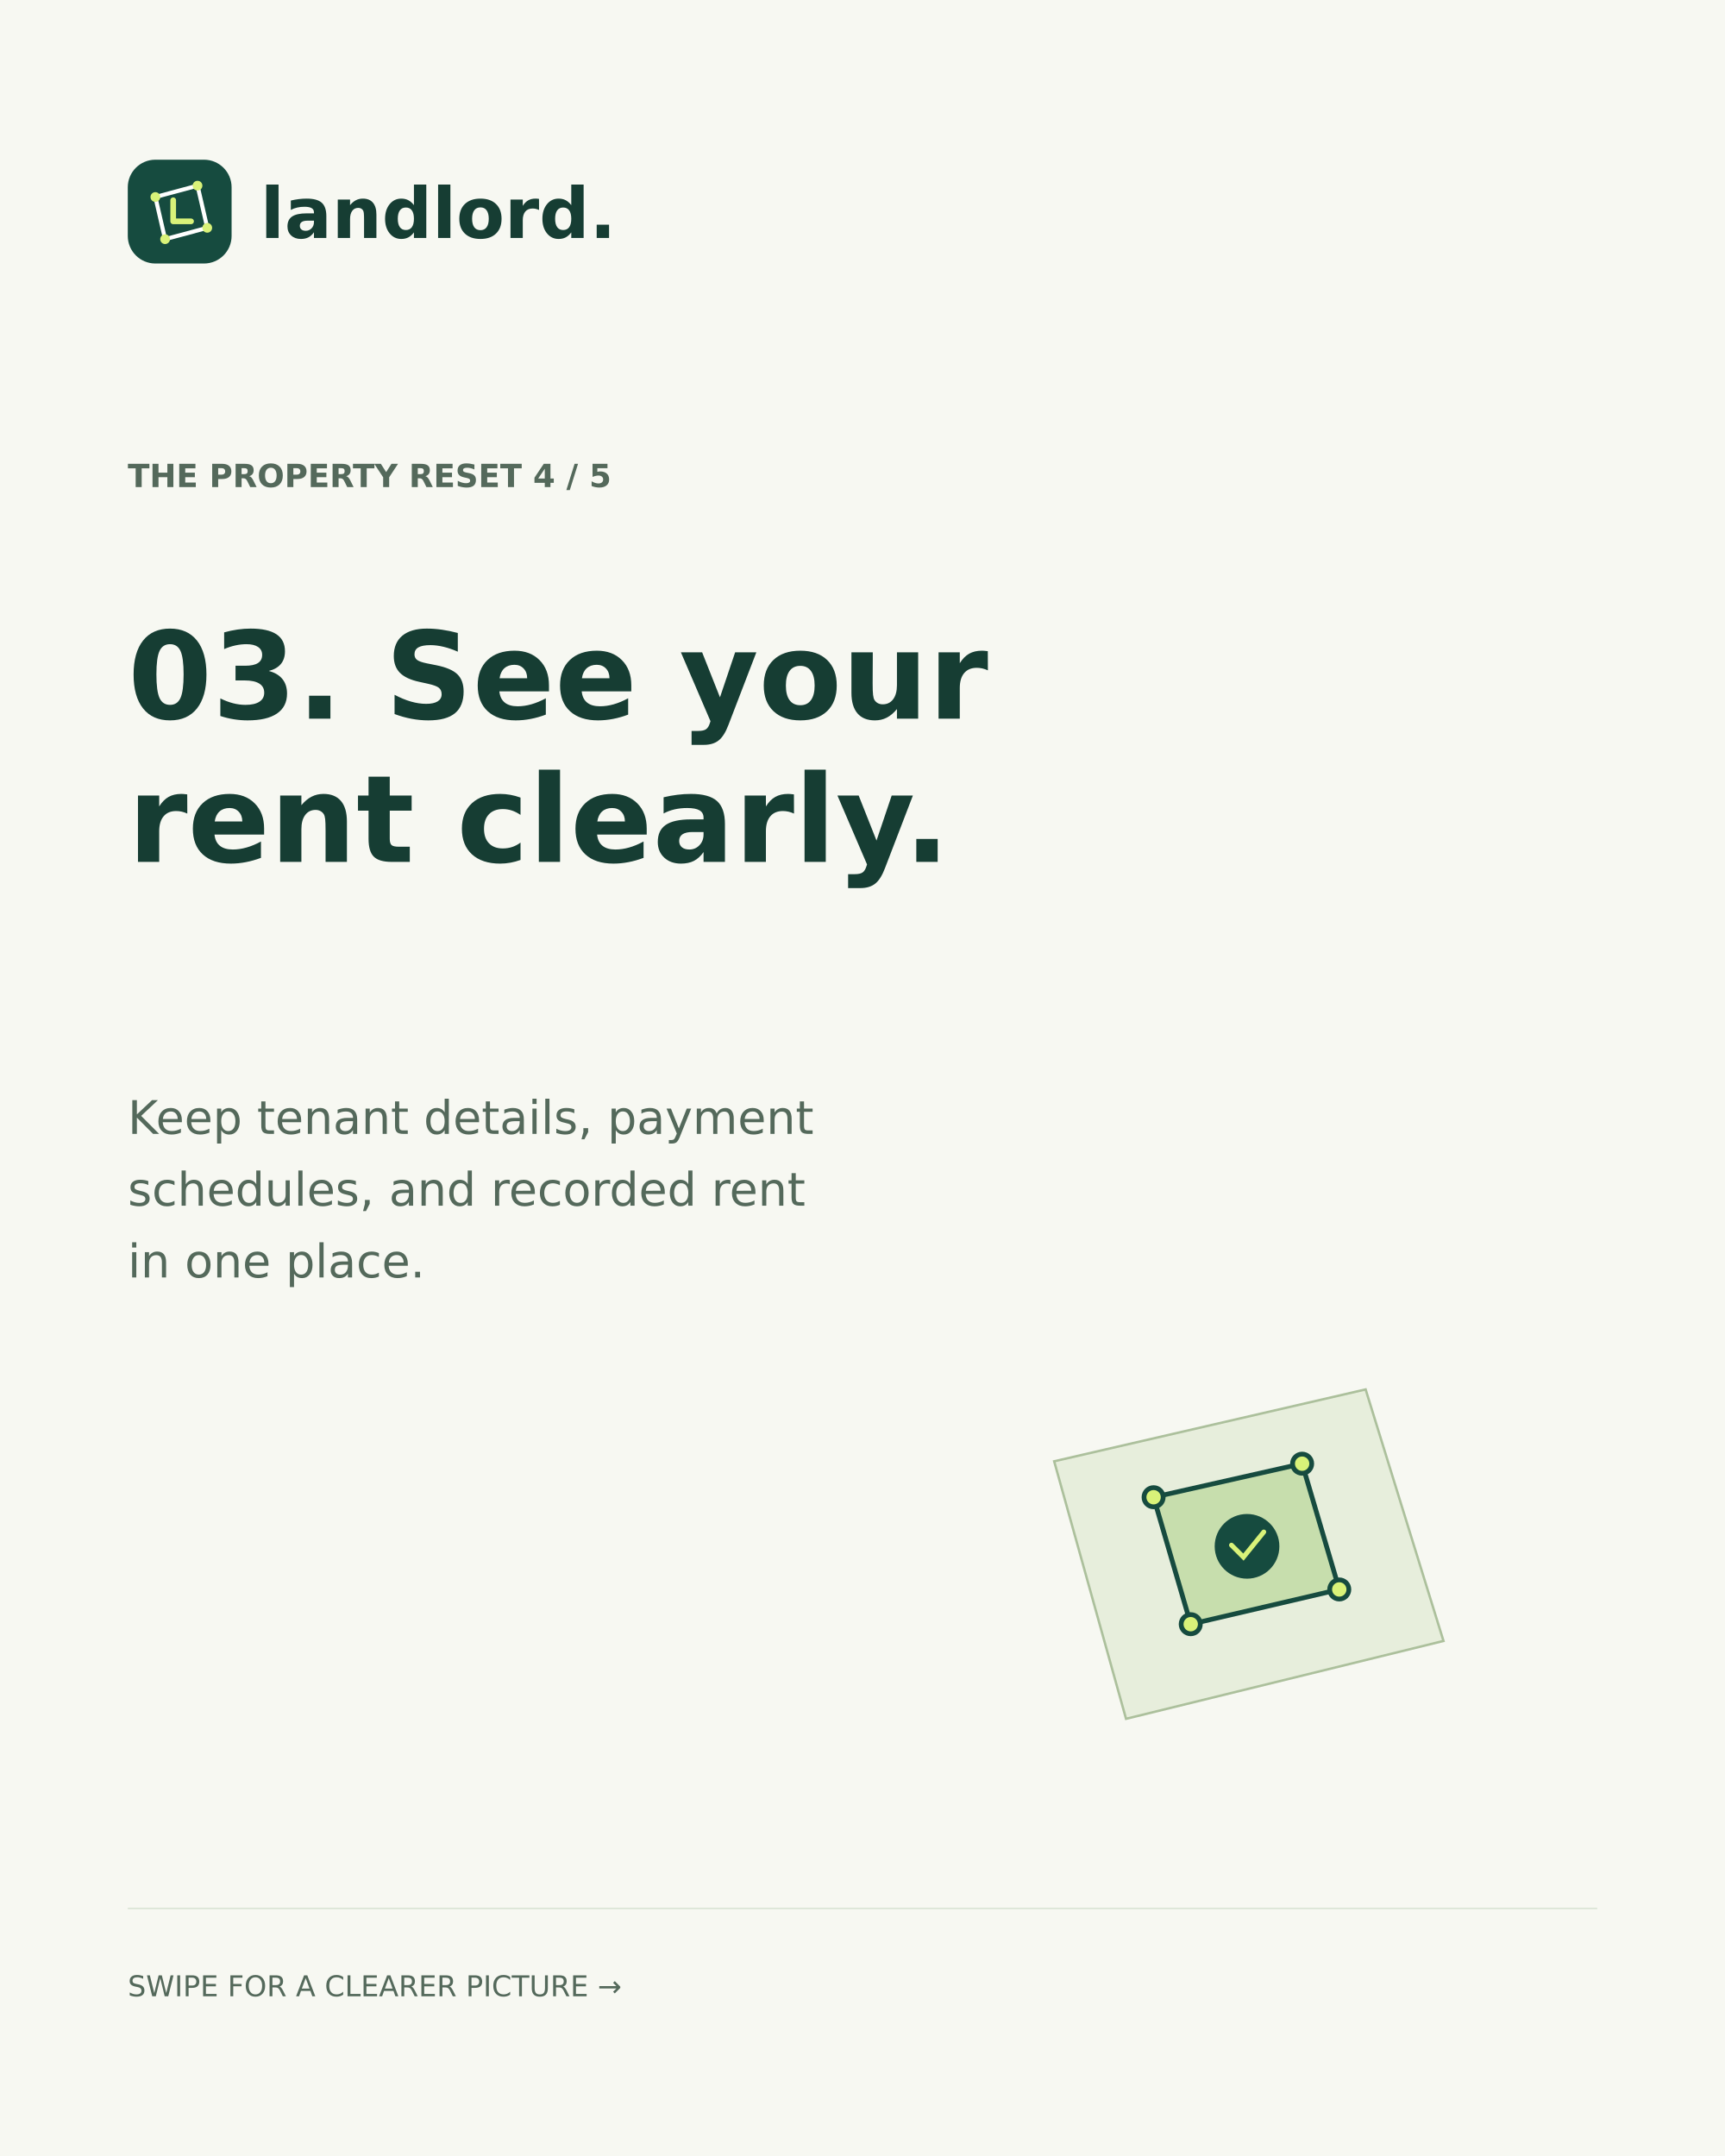
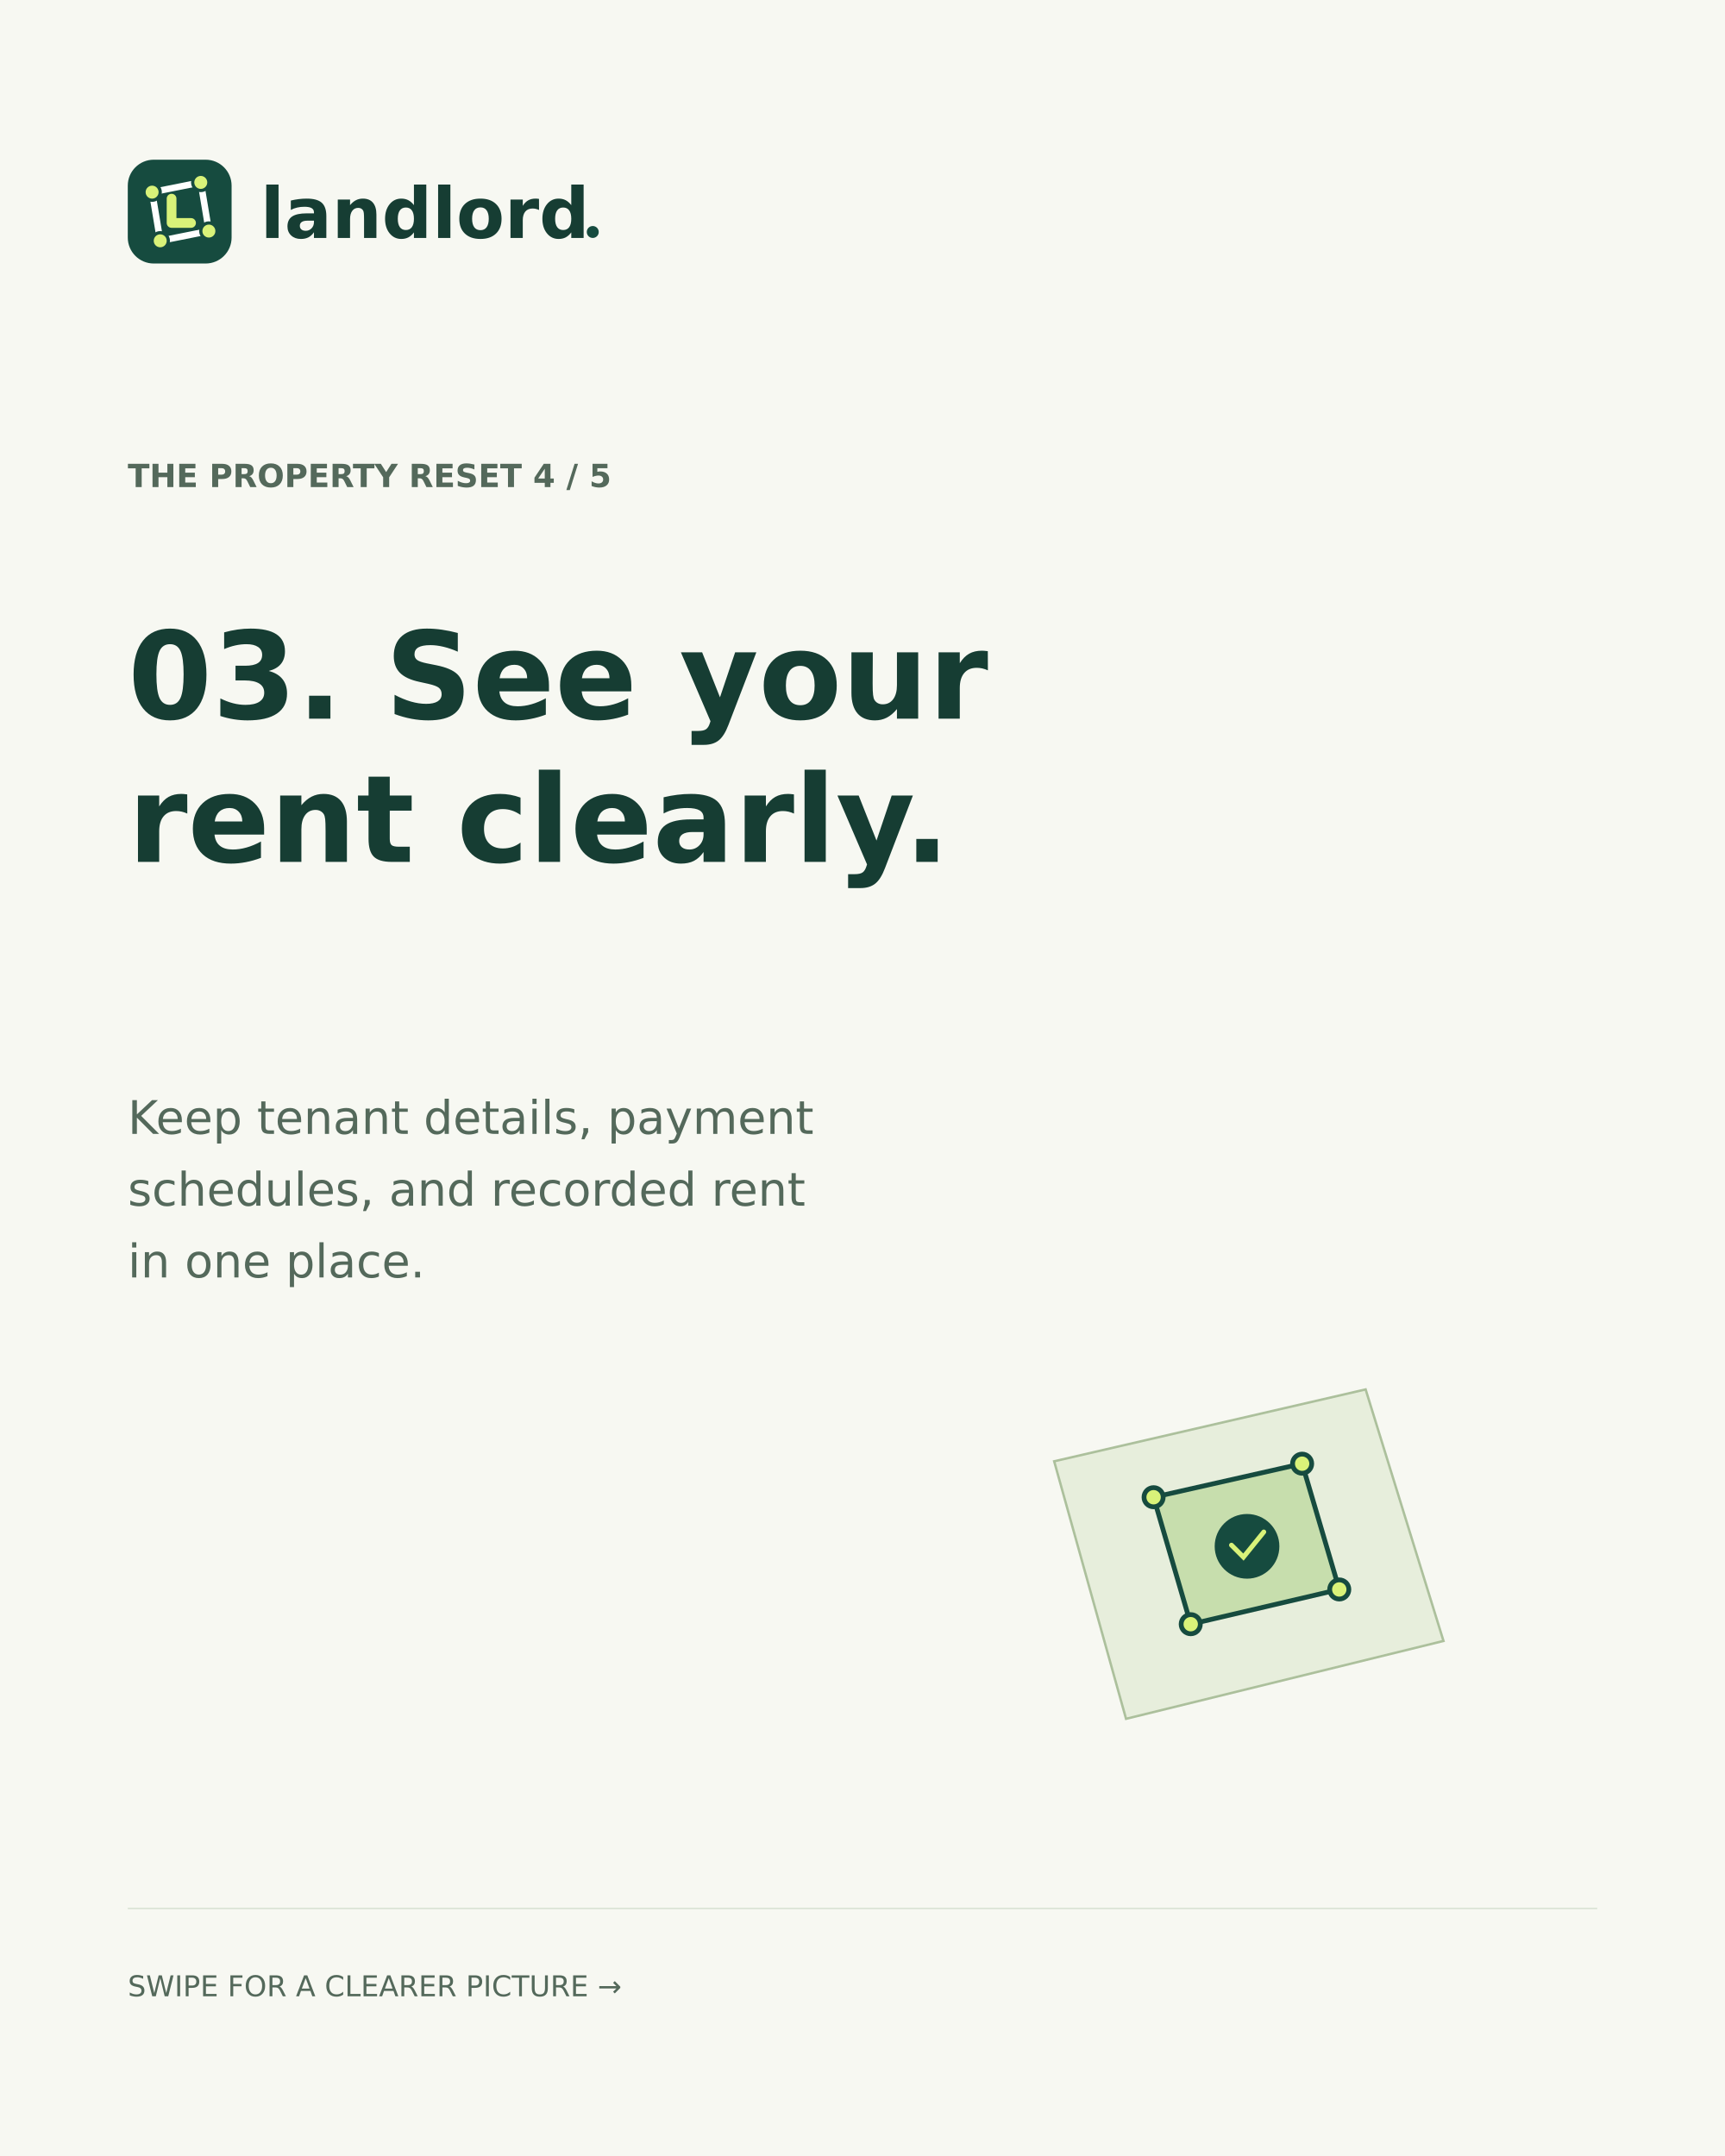
<svg xmlns="http://www.w3.org/2000/svg" width="1080" height="1350" viewBox="0 0 1080 1350">
  <rect width="1080" height="1350" fill="#F7F8F2" />
  <g transform="translate(80 100) scale(1.015625)">
-     <rect width="64" height="64" rx="17" fill="#164B3F" />
-     <path d="M17 23 43 16 49 42 23 49Z" fill="none" stroke="#fff" stroke-width="2.5" stroke-linejoin="round" />
-     <path d="M28 25v13h11" fill="none" stroke="#D9F279" stroke-width="3.5" stroke-linecap="round" stroke-linejoin="round" />
-     <g fill="#D9F279">
-       <circle cx="17" cy="23" r="3" />
-       <circle cx="43" cy="16" r="3" />
-       <circle cx="49" cy="42" r="3" />
-       <circle cx="23" cy="49" r="3" />
+     <rect width="64" height="64" rx="16" fill="#164B3F" />
+     <path d="M15 20 45 14 50 44 20 50Z" fill="none" stroke="#fff" stroke-width="4" stroke-linejoin="round" />
+     <path d="M27 24v15h12" fill="none" stroke="#D9F279" stroke-width="6" stroke-linecap="round" stroke-linejoin="round" />
+     <g fill="#D9F279" stroke="#164B3F" stroke-width="2">
+       <circle cx="15" cy="20" r="5" />
+       <circle cx="45" cy="14" r="5" />
+       <circle cx="50" cy="44" r="5" />
+       <circle cx="20" cy="50" r="5" />
    </g>
  </g>
-   <text x="163" y="149" font-family="'DejaVu Sans', 'Noto Sans Bengali', sans-serif" font-size="44" fill="#163D33" font-weight="700">landlord.</text>
+   <text x="163" y="149" font-family="'DejaVu Sans', 'Noto Sans Bengali', sans-serif" font-size="44" fill="#163D33" font-weight="700">landlord</text>
+   <circle cx="371.12" cy="145.26" r="3.74" fill="#164B3F" />
  <text x="80" y="305" font-family="'DejaVu Sans', 'Noto Sans Bengali', sans-serif" font-size="20" fill="#54695B" font-weight="600">THE PROPERTY RESET     4 / 5</text>
  <text x="80" y="450" font-family="'DejaVu Sans', 'Noto Sans Bengali', sans-serif" font-size="76" fill="#163D33" font-weight="600">03. See your</text>
  <text x="80" y="539.68" font-family="'DejaVu Sans', 'Noto Sans Bengali', sans-serif" font-size="76" fill="#163D33" font-weight="600">rent clearly.</text>
  <text x="80" y="710" font-family="'DejaVu Sans', 'Noto Sans Bengali', sans-serif" font-size="29" fill="#54695B" font-weight="400">Keep tenant details, payment</text>
  <text x="80" y="754.95" font-family="'DejaVu Sans', 'Noto Sans Bengali', sans-serif" font-size="29" fill="#54695B" font-weight="400">schedules, and recorded rent</text>
  <text x="80" y="799.9" font-family="'DejaVu Sans', 'Noto Sans Bengali', sans-serif" font-size="29" fill="#54695B" font-weight="400">in one place.</text>
  <g transform="translate(660 870) scale(0.75)">
    <path d="M0 60 260 0 325 210 60 275Z" fill="#E7EEDC" stroke="#ACC09C" stroke-width="2" />
    <path d="m83 90 124-28 31 105-124 29Z" fill="#C7DEAD" stroke="#164B3F" stroke-width="4" />
    <g fill="#D9F279" stroke="#164B3F" stroke-width="4">
      <circle cx="83" cy="90" r="8" />
      <circle cx="207" cy="62" r="8" />
      <circle cx="238" cy="167" r="8" />
      <circle cx="114" cy="196" r="8" />
    </g>
    <circle cx="161" cy="131" r="27" fill="#164B3F" />
    <path d="m148 130 10 10 17-21" fill="none" stroke="#D9F279" stroke-width="4" stroke-linecap="round" />
  </g>
  <path d="M80 1195H1000" stroke="#DCE5D7" />
  <text x="80" y="1250" font-family="'DejaVu Sans', 'Noto Sans Bengali', sans-serif" font-size="18" fill="#54695B" font-weight="400">SWIPE FOR A CLEARER PICTURE →</text>
</svg>
